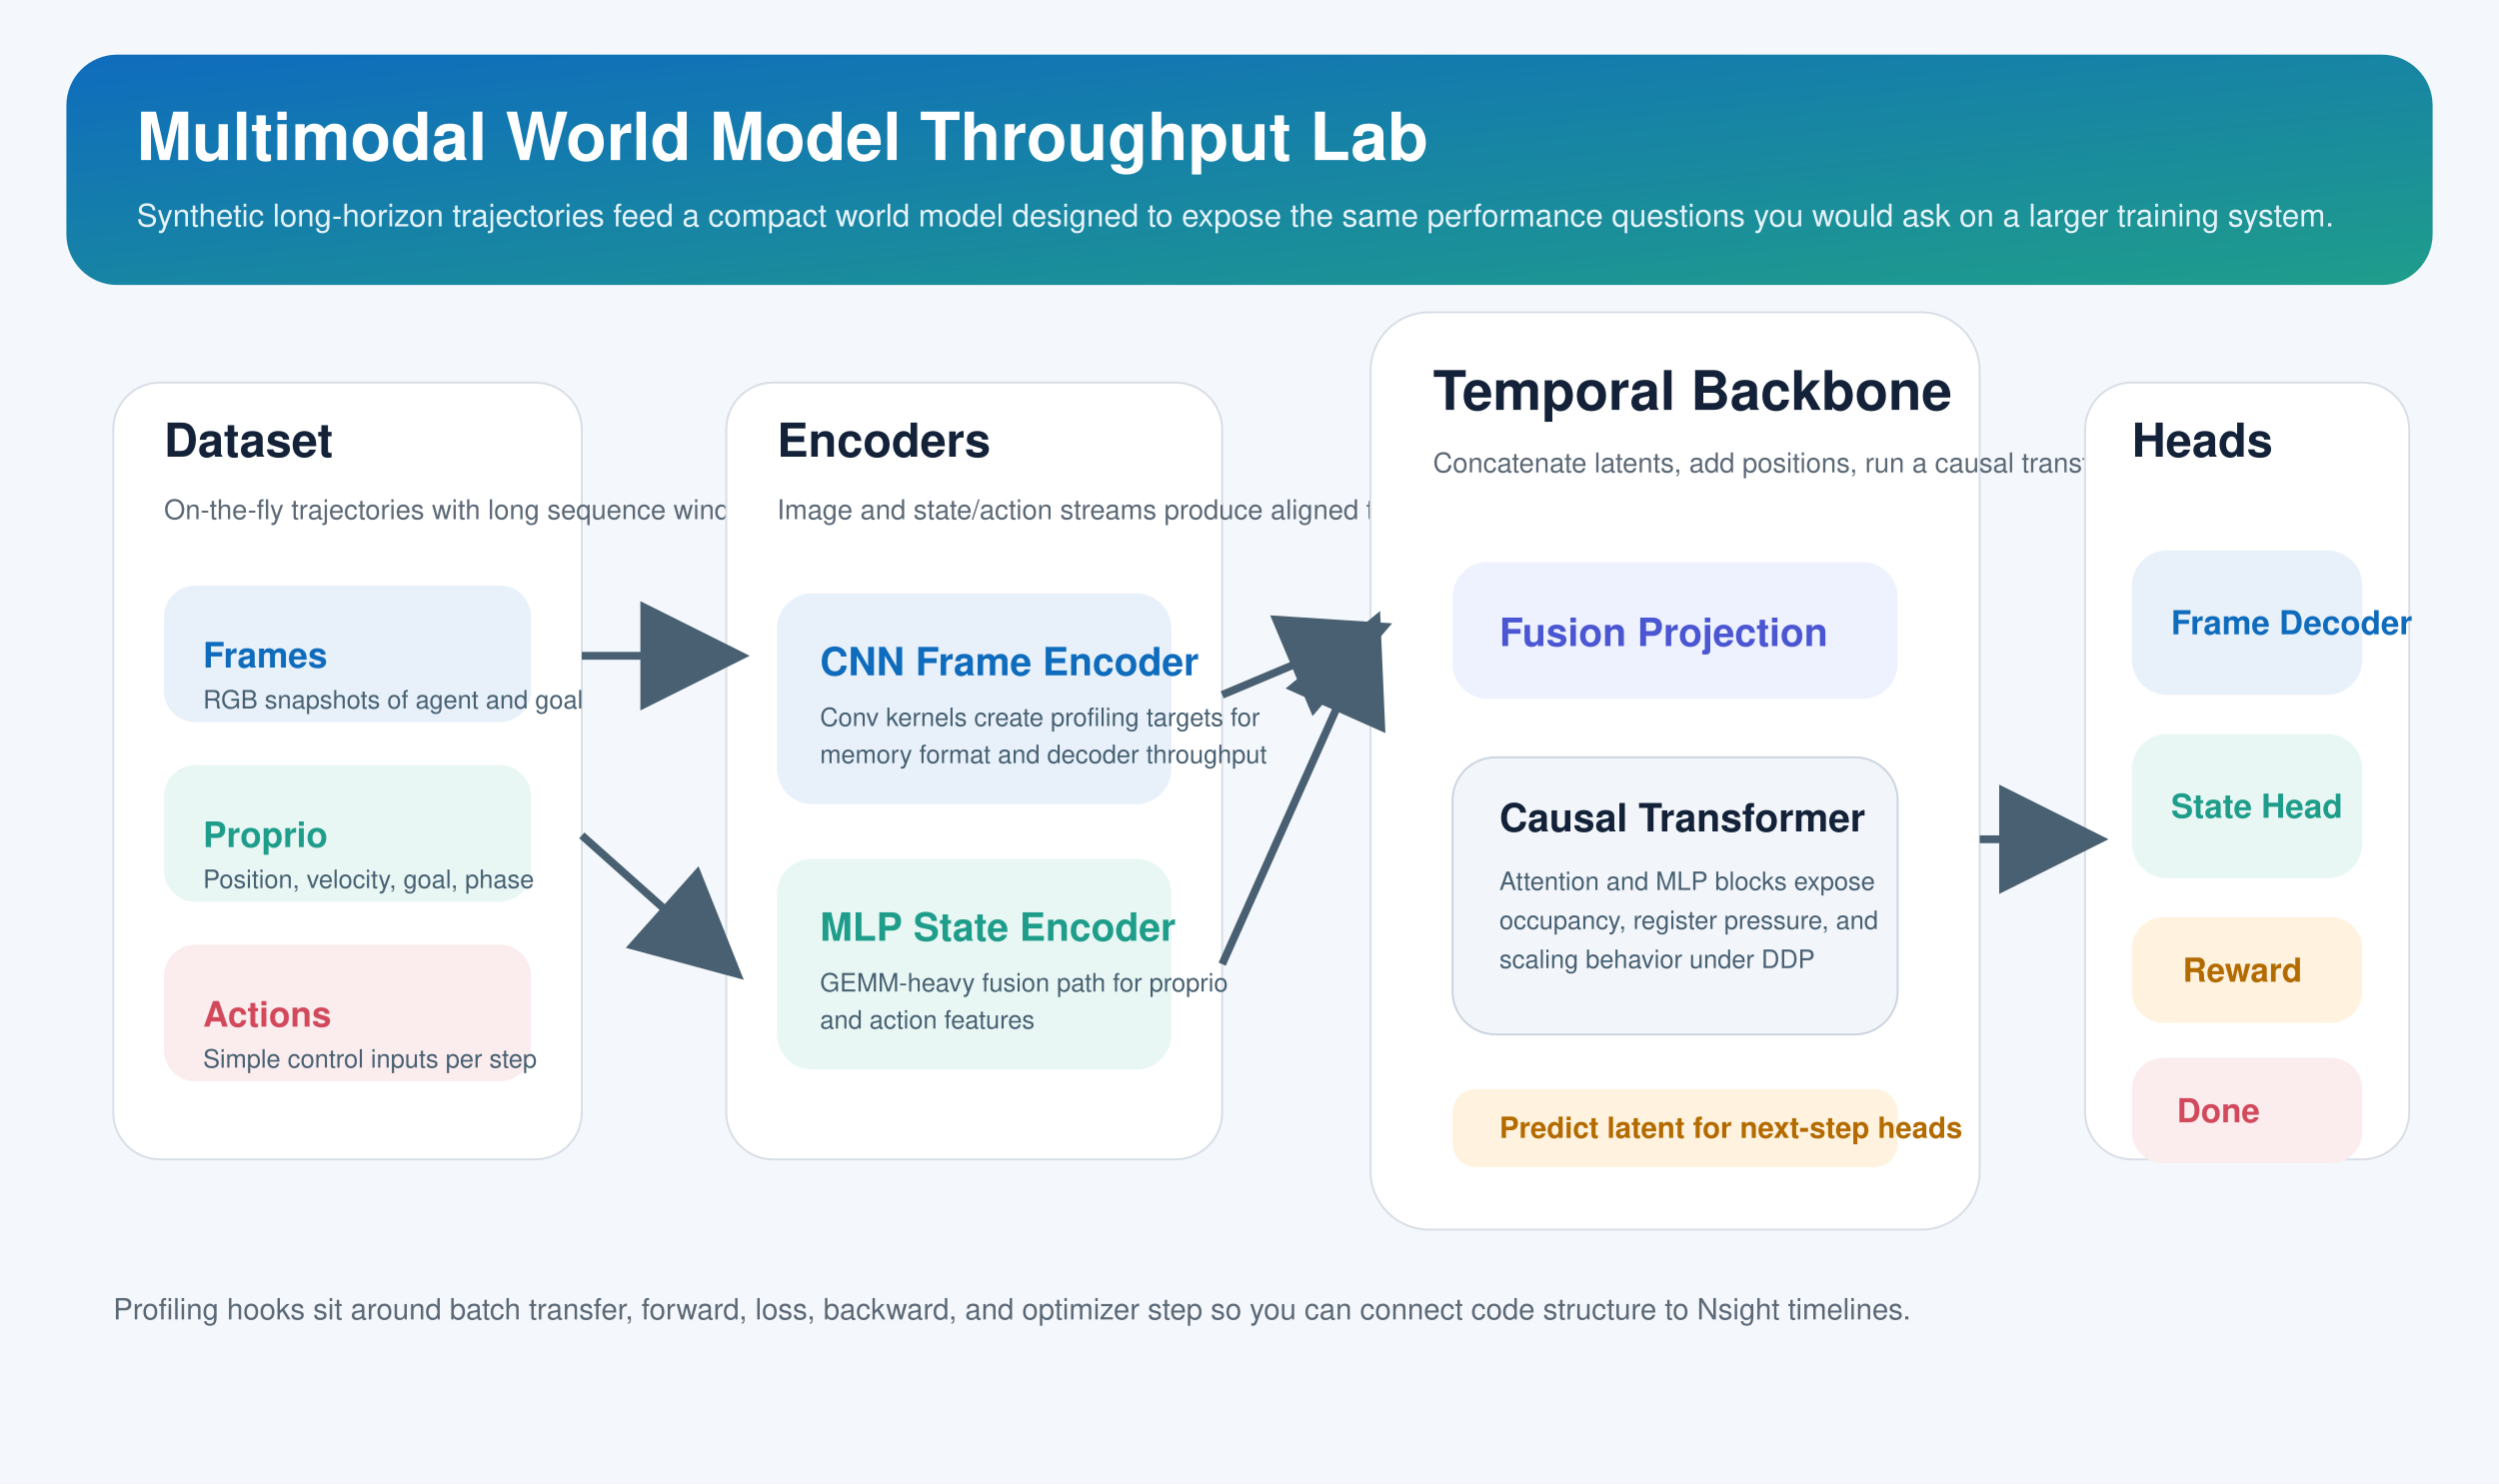
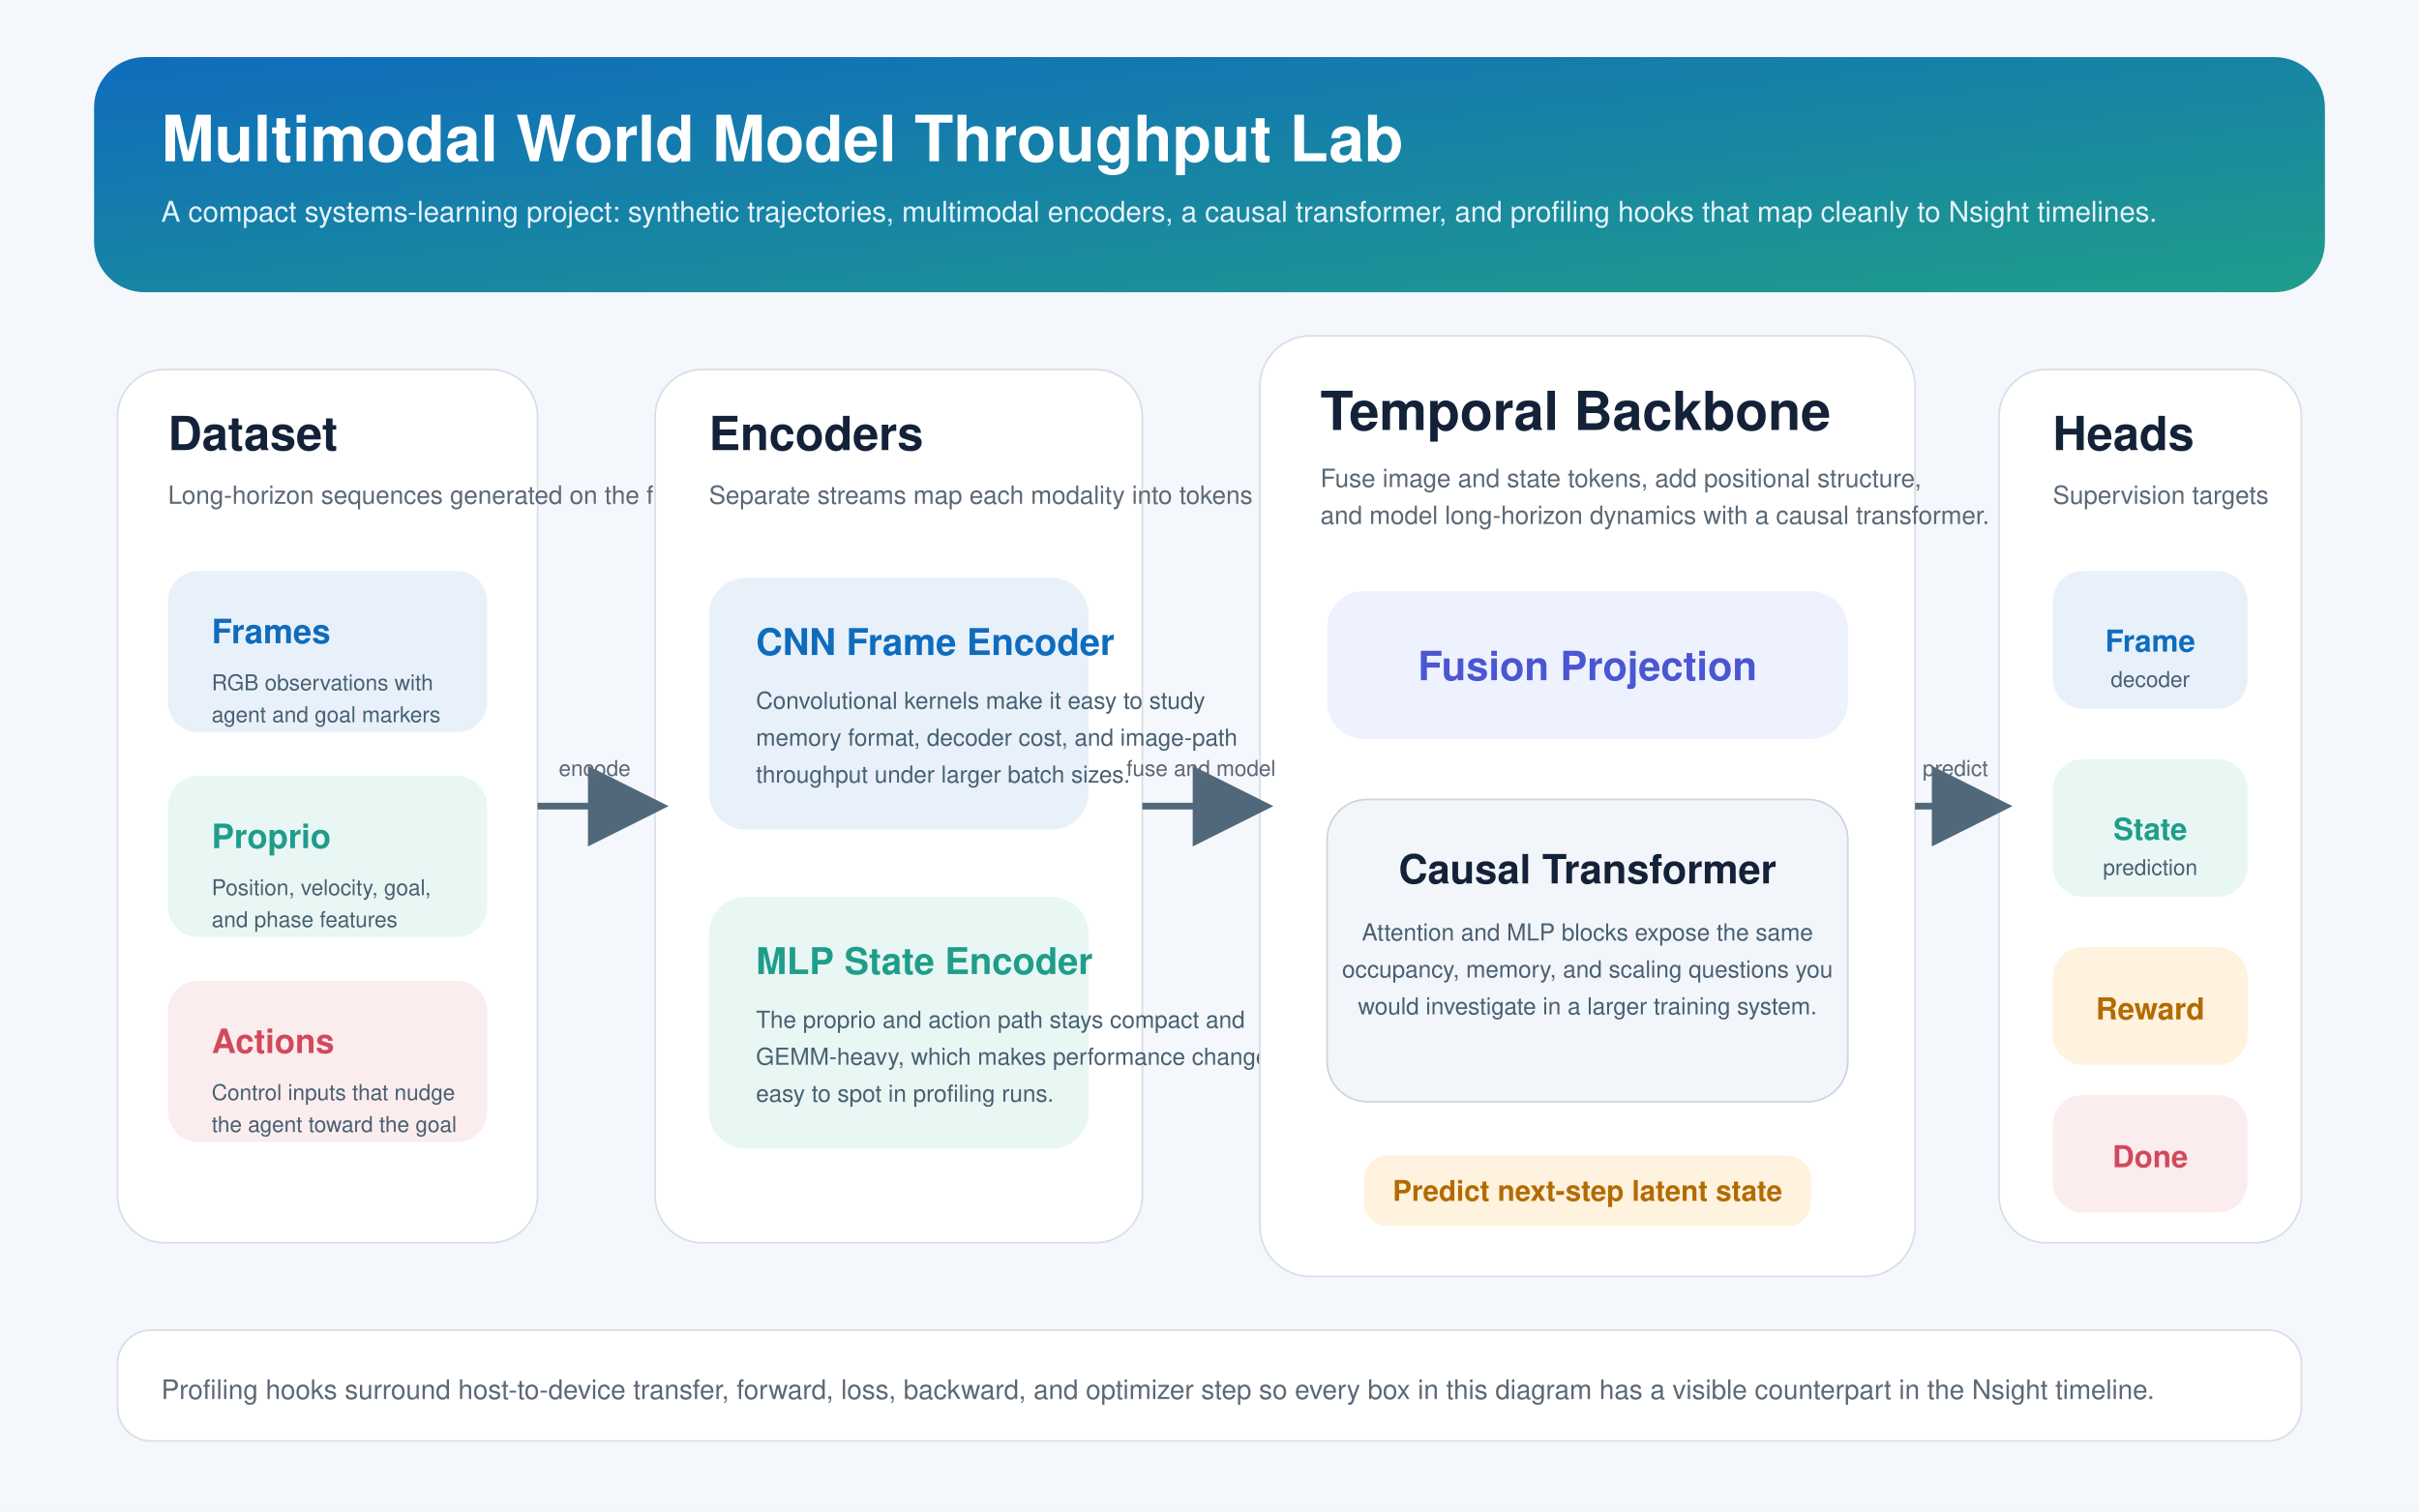
- <svg xmlns="http://www.w3.org/2000/svg" width="1280" height="760" viewBox="0 0 1280 760" role="img" aria-labelledby="title desc">
-   <rect width="1280" height="760" fill="#F4F7FB" />
+ <svg xmlns="http://www.w3.org/2000/svg" width="1440" height="900" viewBox="0 0 1440 900" role="img" aria-labelledby="title desc">
+   <rect width="1440" height="900" fill="#F4F7FB" />
  <defs>
    <linearGradient id="header" x1="0%" y1="0%" x2="100%" y2="100%">
      <stop offset="0%" stop-color="#0F6CBD" />
      <stop offset="100%" stop-color="#1F9D8B" />
    </linearGradient>
-     <marker id="arrow" markerWidth="14" markerHeight="14" refX="11" refY="7" orient="auto">
-       <path d="M0,0 L14,7 L0,14 z" fill="#486071" />
+     <marker id="arrow" markerWidth="12" markerHeight="12" refX="10" refY="6" orient="auto">
+       <path d="M0,0 L12,6 L0,12 z" fill="#50687A" />
    </marker>
  </defs>
-   <rect x="34" y="28" width="1212" height="118" rx="26" fill="url(#header)" />
-   <text x="70" y="82" font-family="Helvetica, Arial, sans-serif" font-size="34" font-weight="700" fill="#FFFFFF">Multimodal World Model Throughput Lab</text>
-   <text x="70" y="116" font-family="Helvetica, Arial, sans-serif" font-size="16" fill="#E6F2FA">Synthetic long-horizon trajectories feed a compact world model designed to expose the same performance questions you would ask on a larger training system.</text>
-   <rect x="58" y="196" width="240" height="398" rx="24" fill="#FFFFFF" stroke="#D8DEE6" />
-   <text x="84" y="234" font-family="Helvetica, Arial, sans-serif" font-size="24" font-weight="700" fill="#132238">Dataset</text>
-   <text x="84" y="266" font-family="Helvetica, Arial, sans-serif" font-size="14" fill="#5B6876">On-the-fly trajectories with long sequence windows</text>
-   <rect x="84" y="300" width="188" height="70" rx="16" fill="#E8F1FA" />
-   <text x="104" y="342" font-family="Helvetica, Arial, sans-serif" font-size="18" font-weight="700" fill="#0F6CBD">Frames</text>
-   <text x="104" y="363" font-family="Helvetica, Arial, sans-serif" font-size="13" fill="#476072">RGB snapshots of agent and goal</text>
-   <rect x="84" y="392" width="188" height="70" rx="16" fill="#E9F7F4" />
-   <text x="104" y="434" font-family="Helvetica, Arial, sans-serif" font-size="18" font-weight="700" fill="#1F9D8B">Proprio</text>
-   <text x="104" y="455" font-family="Helvetica, Arial, sans-serif" font-size="13" fill="#476072">Position, velocity, goal, phase</text>
-   <rect x="84" y="484" width="188" height="70" rx="16" fill="#FBECEE" />
-   <text x="104" y="526" font-family="Helvetica, Arial, sans-serif" font-size="18" font-weight="700" fill="#D1495B">Actions</text>
-   <text x="104" y="547" font-family="Helvetica, Arial, sans-serif" font-size="13" fill="#476072">Simple control inputs per step</text>
-   <rect x="372" y="196" width="254" height="398" rx="24" fill="#FFFFFF" stroke="#D8DEE6" />
-   <text x="398" y="234" font-family="Helvetica, Arial, sans-serif" font-size="24" font-weight="700" fill="#132238">Encoders</text>
-   <text x="398" y="266" font-family="Helvetica, Arial, sans-serif" font-size="14" fill="#5B6876">Image and state/action streams produce aligned tokens</text>
-   <rect x="398" y="304" width="202" height="108" rx="18" fill="#E8F1FA" />
-   <text x="420" y="346" font-family="Helvetica, Arial, sans-serif" font-size="20" font-weight="700" fill="#0F6CBD">CNN Frame Encoder</text>
-   <text x="420" y="372" font-family="Helvetica, Arial, sans-serif" font-size="13" fill="#476072">Conv kernels create profiling targets for</text>
-   <text x="420" y="391" font-family="Helvetica, Arial, sans-serif" font-size="13" fill="#476072">memory format and decoder throughput</text>
-   <rect x="398" y="440" width="202" height="108" rx="18" fill="#E9F7F4" />
-   <text x="420" y="482" font-family="Helvetica, Arial, sans-serif" font-size="20" font-weight="700" fill="#1F9D8B">MLP State Encoder</text>
-   <text x="420" y="508" font-family="Helvetica, Arial, sans-serif" font-size="13" fill="#476072">GEMM-heavy fusion path for proprio</text>
-   <text x="420" y="527" font-family="Helvetica, Arial, sans-serif" font-size="13" fill="#476072">and action features</text>
-   <rect x="702" y="160" width="312" height="470" rx="30" fill="#FFFFFF" stroke="#D8DEE6" />
-   <text x="734" y="210" font-family="Helvetica, Arial, sans-serif" font-size="28" font-weight="700" fill="#132238">Temporal Backbone</text>
-   <text x="734" y="242" font-family="Helvetica, Arial, sans-serif" font-size="14" fill="#5B6876">Concatenate latents, add positions, run a causal transformer</text>
-   <rect x="744" y="288" width="228" height="70" rx="18" fill="#EEF2FF" />
-   <text x="768" y="331" font-family="Helvetica, Arial, sans-serif" font-size="20" font-weight="700" fill="#4B56D2">Fusion Projection</text>
-   <rect x="744" y="388" width="228" height="142" rx="22" fill="#F2F5FA" stroke="#CBD4DE" />
-   <text x="768" y="426" font-family="Helvetica, Arial, sans-serif" font-size="20" font-weight="700" fill="#132238">Causal Transformer</text>
-   <text x="768" y="456" font-family="Helvetica, Arial, sans-serif" font-size="13" fill="#476072">Attention and MLP blocks expose</text>
-   <text x="768" y="476" font-family="Helvetica, Arial, sans-serif" font-size="13" fill="#476072">occupancy, register pressure, and</text>
-   <text x="768" y="496" font-family="Helvetica, Arial, sans-serif" font-size="13" fill="#476072">scaling behavior under DDP</text>
-   <rect x="744" y="558" width="228" height="40" rx="12" fill="#FFF2DE" />
-   <text x="768" y="583" font-family="Helvetica, Arial, sans-serif" font-size="15" font-weight="700" fill="#B36B00">Predict latent for next-step heads</text>
-   <rect x="1068" y="196" width="166" height="398" rx="24" fill="#FFFFFF" stroke="#D8DEE6" />
-   <text x="1092" y="234" font-family="Helvetica, Arial, sans-serif" font-size="24" font-weight="700" fill="#132238">Heads</text>
-   <rect x="1092" y="282" width="118" height="74" rx="18" fill="#E8F1FA" />
-   <text x="1112" y="325" font-family="Helvetica, Arial, sans-serif" font-size="17" font-weight="700" fill="#0F6CBD">Frame Decoder</text>
-   <rect x="1092" y="376" width="118" height="74" rx="18" fill="#E9F7F4" />
-   <text x="1112" y="419" font-family="Helvetica, Arial, sans-serif" font-size="17" font-weight="700" fill="#1F9D8B">State Head</text>
-   <rect x="1092" y="470" width="118" height="54" rx="16" fill="#FFF2DE" />
-   <text x="1118" y="503" font-family="Helvetica, Arial, sans-serif" font-size="17" font-weight="700" fill="#B36B00">Reward</text>
-   <rect x="1092" y="542" width="118" height="54" rx="16" fill="#FBECEE" />
-   <text x="1115" y="575" font-family="Helvetica, Arial, sans-serif" font-size="17" font-weight="700" fill="#D1495B">Done</text>
-   <line x1="298" y1="336" x2="372" y2="336" stroke="#486071" stroke-width="4" marker-end="url(#arrow)" />
-   <line x1="298" y1="428" x2="372" y2="494" stroke="#486071" stroke-width="4" marker-end="url(#arrow)" />
-   <line x1="626" y1="356" x2="702" y2="324" stroke="#486071" stroke-width="4" marker-end="url(#arrow)" />
-   <line x1="626" y1="494" x2="702" y2="324" stroke="#486071" stroke-width="4" marker-end="url(#arrow)" />
-   <line x1="1014" y1="430" x2="1068" y2="430" stroke="#486071" stroke-width="4" marker-end="url(#arrow)" />
-   <text x="58" y="676" font-family="Helvetica, Arial, sans-serif" font-size="15" fill="#5B6876">Profiling hooks sit around batch transfer, forward, loss, backward, and optimizer step so you can connect code structure to Nsight timelines.</text>
+   <rect x="56" y="34" width="1328" height="140" rx="30" fill="url(#header)" />
+   <text x="96" y="96" font-family="Helvetica, Arial, sans-serif" font-size="38" font-weight="700" fill="#FFFFFF">Multimodal World Model Throughput Lab</text>
+   <text x="96" y="132" font-family="Helvetica, Arial, sans-serif" font-size="17" fill="#E7F3FB">A compact systems-learning project: synthetic trajectories, multimodal encoders, a causal transformer, and profiling hooks that map cleanly to Nsight timelines.</text>
+   <rect x="70" y="220" width="250" height="520" rx="28" fill="#FFFFFF" stroke="#D8DEE6" />
+   <text x="100" y="268" font-family="Helvetica, Arial, sans-serif" font-size="28" font-weight="700" fill="#132238">Dataset</text>
+   <text x="100" y="300" font-family="Helvetica, Arial, sans-serif" font-size="15" fill="#5B6876">Long-horizon sequences generated on the fly</text>
+   <rect x="100" y="340" width="190" height="96" rx="18" fill="#E8F1FA" />
+   <text x="126" y="383" font-family="Helvetica, Arial, sans-serif" font-size="20" font-weight="700" fill="#0F6CBD">Frames</text>
+   <text x="126" y="411" font-family="Helvetica, Arial, sans-serif" font-size="13" fill="#476072">RGB observations with</text>
+   <text x="126" y="430" font-family="Helvetica, Arial, sans-serif" font-size="13" fill="#476072">agent and goal markers</text>
+   <rect x="100" y="462" width="190" height="96" rx="18" fill="#E9F7F4" />
+   <text x="126" y="505" font-family="Helvetica, Arial, sans-serif" font-size="20" font-weight="700" fill="#1F9D8B">Proprio</text>
+   <text x="126" y="533" font-family="Helvetica, Arial, sans-serif" font-size="13" fill="#476072">Position, velocity, goal,</text>
+   <text x="126" y="552" font-family="Helvetica, Arial, sans-serif" font-size="13" fill="#476072">and phase features</text>
+   <rect x="100" y="584" width="190" height="96" rx="18" fill="#FBECEE" />
+   <text x="126" y="627" font-family="Helvetica, Arial, sans-serif" font-size="20" font-weight="700" fill="#D1495B">Actions</text>
+   <text x="126" y="655" font-family="Helvetica, Arial, sans-serif" font-size="13" fill="#476072">Control inputs that nudge</text>
+   <text x="126" y="674" font-family="Helvetica, Arial, sans-serif" font-size="13" fill="#476072">the agent toward the goal</text>
+   <rect x="390" y="220" width="290" height="520" rx="28" fill="#FFFFFF" stroke="#D8DEE6" />
+   <text x="422" y="268" font-family="Helvetica, Arial, sans-serif" font-size="28" font-weight="700" fill="#132238">Encoders</text>
+   <text x="422" y="300" font-family="Helvetica, Arial, sans-serif" font-size="15" fill="#5B6876">Separate streams map each modality into tokens</text>
+   <rect x="422" y="344" width="226" height="150" rx="22" fill="#E8F1FA" />
+   <text x="450" y="390" font-family="Helvetica, Arial, sans-serif" font-size="22" font-weight="700" fill="#0F6CBD">CNN Frame Encoder</text>
+   <text x="450" y="422" font-family="Helvetica, Arial, sans-serif" font-size="14" fill="#476072">Convolutional kernels make it easy to study</text>
+   <text x="450" y="444" font-family="Helvetica, Arial, sans-serif" font-size="14" fill="#476072">memory format, decoder cost, and image-path</text>
+   <text x="450" y="466" font-family="Helvetica, Arial, sans-serif" font-size="14" fill="#476072">throughput under larger batch sizes.</text>
+   <rect x="422" y="534" width="226" height="150" rx="22" fill="#E9F7F4" />
+   <text x="450" y="580" font-family="Helvetica, Arial, sans-serif" font-size="22" font-weight="700" fill="#1F9D8B">MLP State Encoder</text>
+   <text x="450" y="612" font-family="Helvetica, Arial, sans-serif" font-size="14" fill="#476072">The proprio and action path stays compact and</text>
+   <text x="450" y="634" font-family="Helvetica, Arial, sans-serif" font-size="14" fill="#476072">GEMM-heavy, which makes performance changes</text>
+   <text x="450" y="656" font-family="Helvetica, Arial, sans-serif" font-size="14" fill="#476072">easy to spot in profiling runs.</text>
+   <rect x="750" y="200" width="390" height="560" rx="30" fill="#FFFFFF" stroke="#D8DEE6" />
+   <text x="786" y="256" font-family="Helvetica, Arial, sans-serif" font-size="32" font-weight="700" fill="#132238">Temporal Backbone</text>
+   <text x="786" y="290" font-family="Helvetica, Arial, sans-serif" font-size="15" fill="#5B6876">Fuse image and state tokens, add positional structure,</text>
+   <text x="786" y="312" font-family="Helvetica, Arial, sans-serif" font-size="15" fill="#5B6876">and model long-horizon dynamics with a causal transformer.</text>
+   <rect x="790" y="352" width="310" height="88" rx="22" fill="#EEF2FF" />
+   <text x="945" y="405" text-anchor="middle" font-family="Helvetica, Arial, sans-serif" font-size="24" font-weight="700" fill="#4B56D2">Fusion Projection</text>
+   <rect x="790" y="476" width="310" height="180" rx="24" fill="#F2F5FA" stroke="#CBD4DE" />
+   <text x="945" y="526" text-anchor="middle" font-family="Helvetica, Arial, sans-serif" font-size="24" font-weight="700" fill="#132238">Causal Transformer</text>
+   <text x="945" y="560" text-anchor="middle" font-family="Helvetica, Arial, sans-serif" font-size="14" fill="#476072">Attention and MLP blocks expose the same</text>
+   <text x="945" y="582" text-anchor="middle" font-family="Helvetica, Arial, sans-serif" font-size="14" fill="#476072">occupancy, memory, and scaling questions you</text>
+   <text x="945" y="604" text-anchor="middle" font-family="Helvetica, Arial, sans-serif" font-size="14" fill="#476072">would investigate in a larger training system.</text>
+   <rect x="812" y="688" width="266" height="42" rx="14" fill="#FFF2DE" />
+   <text x="945" y="715" text-anchor="middle" font-family="Helvetica, Arial, sans-serif" font-size="17" font-weight="700" fill="#B36B00">Predict next-step latent state</text>
+   <rect x="1190" y="220" width="180" height="520" rx="28" fill="#FFFFFF" stroke="#D8DEE6" />
+   <text x="1222" y="268" font-family="Helvetica, Arial, sans-serif" font-size="28" font-weight="700" fill="#132238">Heads</text>
+   <text x="1222" y="300" font-family="Helvetica, Arial, sans-serif" font-size="15" fill="#5B6876">Supervision targets</text>
+   <rect x="1222" y="340" width="116" height="82" rx="18" fill="#E8F1FA" />
+   <text x="1280" y="388" text-anchor="middle" font-family="Helvetica, Arial, sans-serif" font-size="18" font-weight="700" fill="#0F6CBD">Frame</text>
+   <text x="1280" y="409" text-anchor="middle" font-family="Helvetica, Arial, sans-serif" font-size="13" fill="#476072">decoder</text>
+   <rect x="1222" y="452" width="116" height="82" rx="18" fill="#E9F7F4" />
+   <text x="1280" y="500" text-anchor="middle" font-family="Helvetica, Arial, sans-serif" font-size="18" font-weight="700" fill="#1F9D8B">State</text>
+   <text x="1280" y="521" text-anchor="middle" font-family="Helvetica, Arial, sans-serif" font-size="13" fill="#476072">prediction</text>
+   <rect x="1222" y="564" width="116" height="70" rx="18" fill="#FFF2DE" />
+   <text x="1280" y="607" text-anchor="middle" font-family="Helvetica, Arial, sans-serif" font-size="18" font-weight="700" fill="#B36B00">Reward</text>
+   <rect x="1222" y="652" width="116" height="70" rx="18" fill="#FBECEE" />
+   <text x="1280" y="695" text-anchor="middle" font-family="Helvetica, Arial, sans-serif" font-size="18" font-weight="700" fill="#D1495B">Done</text>
+   <line x1="320" y1="480" x2="390" y2="480" stroke="#50687A" stroke-width="4" marker-end="url(#arrow)" />
+   <line x1="680" y1="480" x2="750" y2="480" stroke="#50687A" stroke-width="4" marker-end="url(#arrow)" />
+   <line x1="1140" y1="480" x2="1190" y2="480" stroke="#50687A" stroke-width="4" marker-end="url(#arrow)" />
+   <text x="354" y="462" text-anchor="middle" font-family="Helvetica, Arial, sans-serif" font-size="13" fill="#5B6876">encode</text>
+   <text x="715" y="462" text-anchor="middle" font-family="Helvetica, Arial, sans-serif" font-size="13" fill="#5B6876">fuse and model</text>
+   <text x="1164" y="462" text-anchor="middle" font-family="Helvetica, Arial, sans-serif" font-size="13" fill="#5B6876">predict</text>
+   <rect x="70" y="792" width="1300" height="66" rx="20" fill="#FFFFFF" stroke="#D8DEE6" />
+   <text x="96" y="833" font-family="Helvetica, Arial, sans-serif" font-size="16" fill="#5B6876">Profiling hooks surround host-to-device transfer, forward, loss, backward, and optimizer step so every box in this diagram has a visible counterpart in the Nsight timeline.</text>
</svg>
